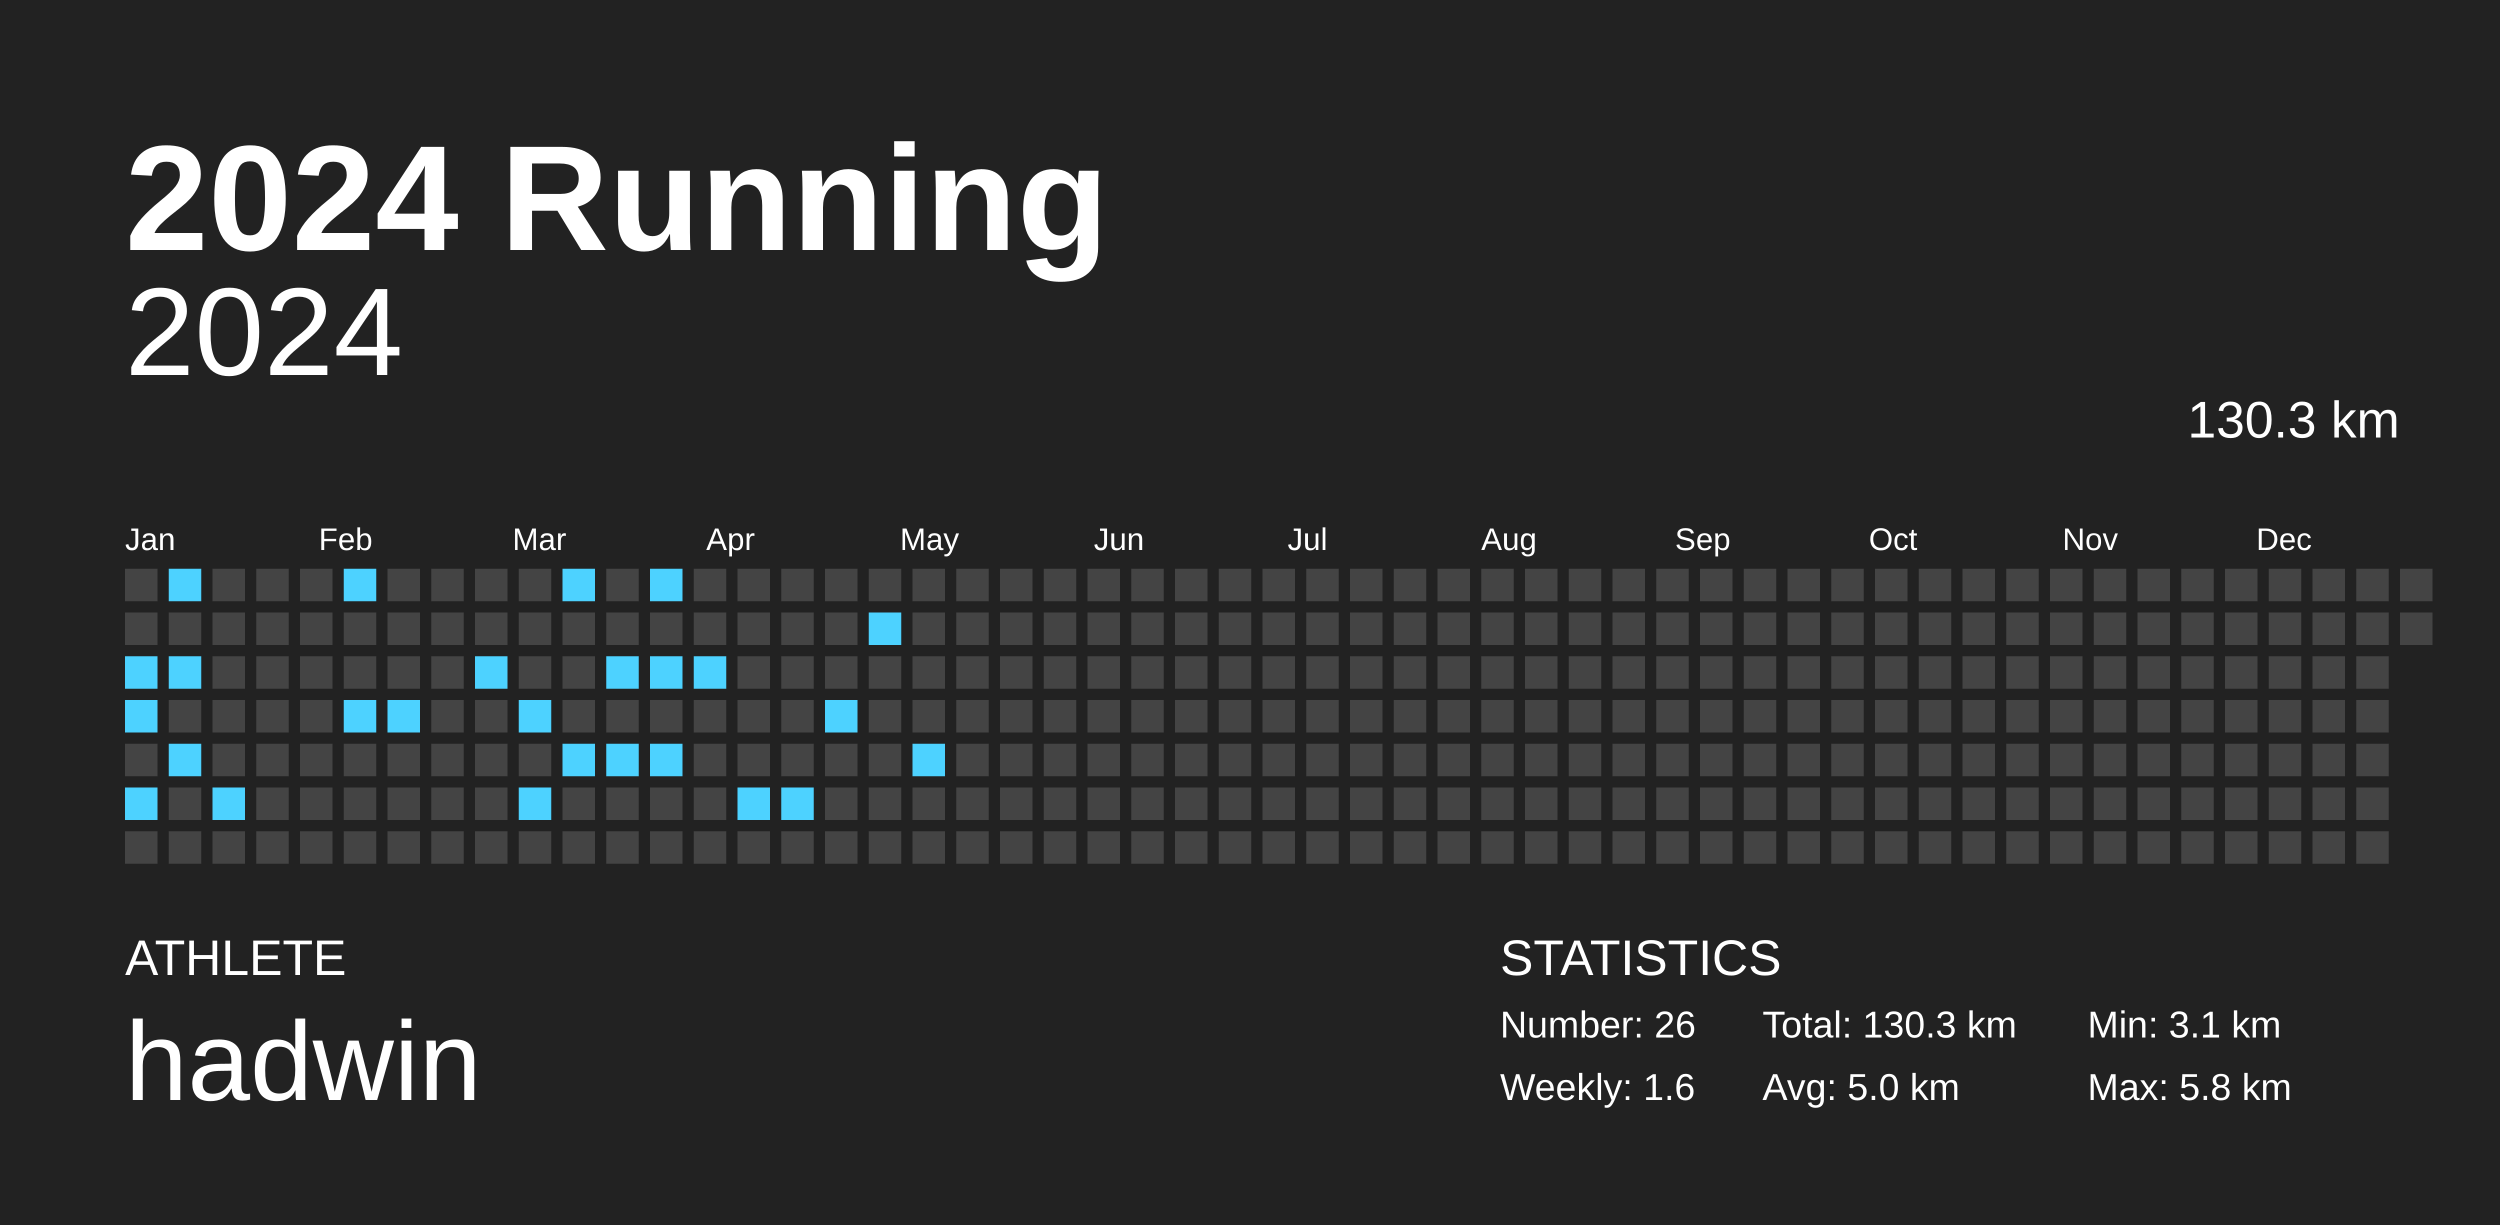
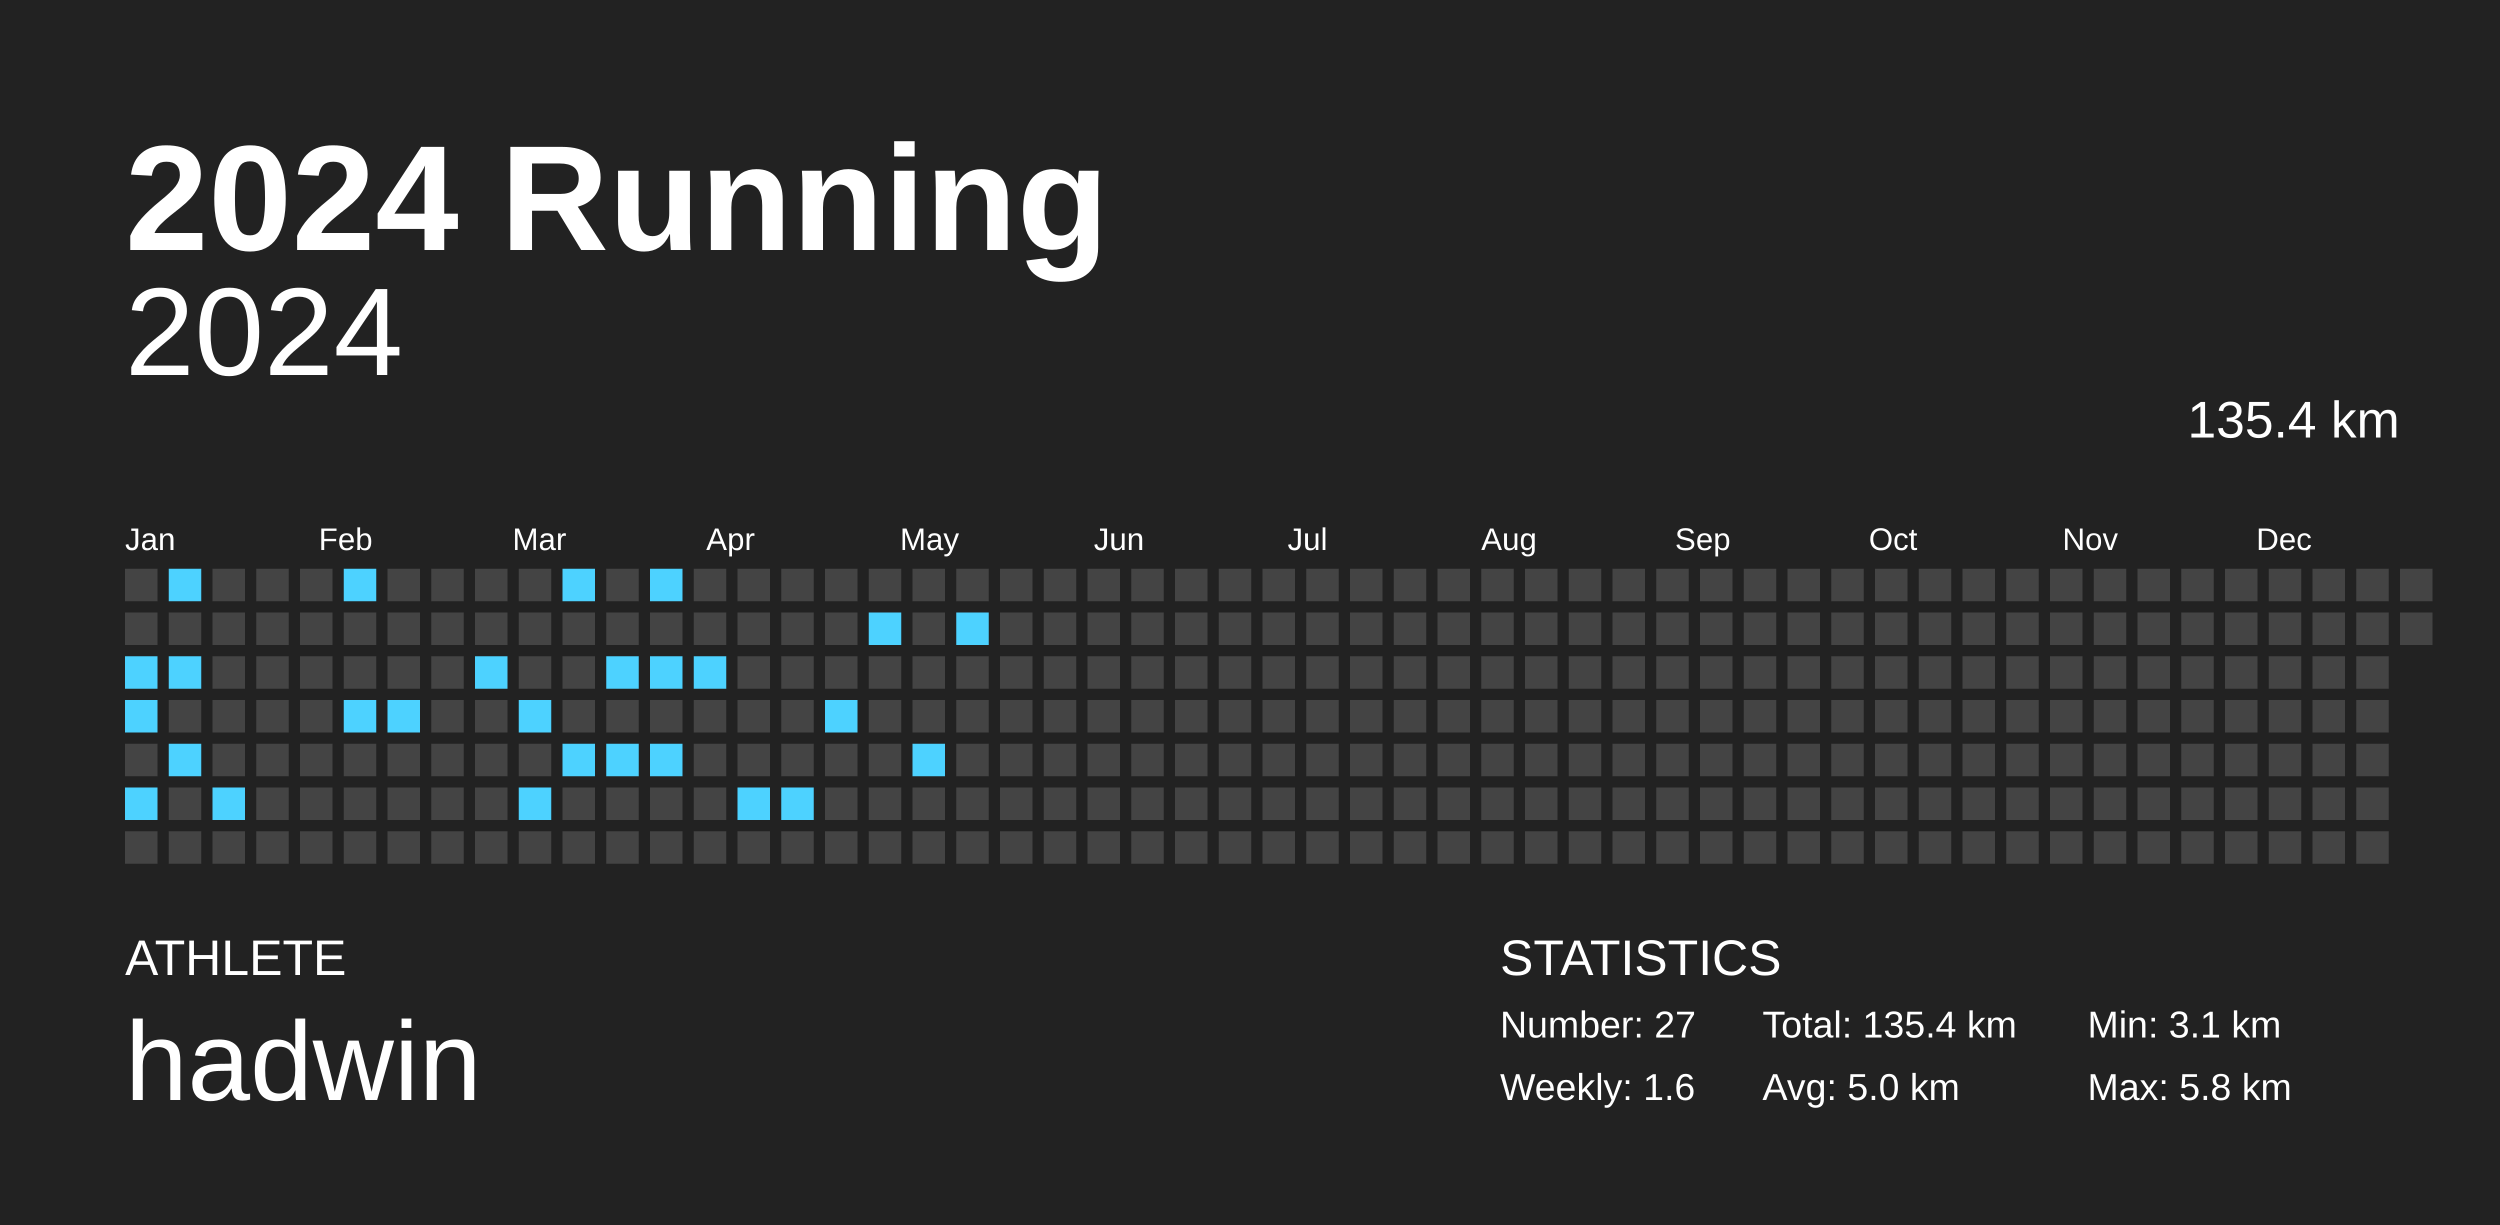
<svg xmlns="http://www.w3.org/2000/svg" baseProfile="full" height="98mm" version="1.1" viewBox="0,0,200,98" width="200mm">
  <defs />
  <rect fill="#222222" height="98" width="200" x="0" y="0" />
  <text fill="#FFFFFF" style="font-size:12px; font-family:Arial; font-weight:bold;" x="10" y="20">2024 Running</text>
  <text fill="#FFFFFF" style="font-size:4px; font-family:Arial" x="10" y="78">ATHLETE</text>
  <text fill="#FFFFFF" style="font-size:9px; font-family:Arial" x="10" y="88">hadwin</text>
  <text fill="#FFFFFF" style="font-size:4px; font-family:Arial" x="120" y="78">STATISTICS</text>
-   <text fill="#FFFFFF" style="font-size:3px; font-family:Arial" x="120" y="83">Number: 26</text>
+   <text fill="#FFFFFF" style="font-size:3px; font-family:Arial" x="120" y="83">Number: 27</text>
  <text fill="#FFFFFF" style="font-size:3px; font-family:Arial" x="120" y="88">Weekly: 1.6</text>
-   <text fill="#FFFFFF" style="font-size:3px; font-family:Arial" x="141" y="83">Total: 130.3 km</text>
+   <text fill="#FFFFFF" style="font-size:3px; font-family:Arial" x="141" y="83">Total: 135.4 km</text>
  <text fill="#FFFFFF" style="font-size:3px; font-family:Arial" x="141" y="88">Avg: 5.0 km</text>
  <text fill="#FFFFFF" style="font-size:3px; font-family:Arial" x="167" y="83">Min: 3.1 km</text>
  <text fill="#FFFFFF" style="font-size:3px; font-family:Arial" x="167" y="88">Max: 5.8 km</text>
  <text alignment-baseline="hanging" fill="#FFFFFF" style="font-size:10.0px; font-family:Arial;" x="10" y="30">2024</text>
-   <text alignment-baseline="hanging" fill="#FFFFFF" style="font-size:4.125px; font-family:Arial;" x="175" y="35">130.3 km</text>
+   <text alignment-baseline="hanging" fill="#FFFFFF" style="font-size:4.125px; font-family:Arial;" x="175" y="35">135.4 km</text>
  <text fill="#FFFFFF" style="font-size:2.5px; font-family:Arial" x="10.0" y="44">Jan</text>
  <text fill="#FFFFFF" style="font-size:2.5px; font-family:Arial" x="25.5" y="44">Feb</text>
  <text fill="#FFFFFF" style="font-size:2.5px; font-family:Arial" x="41.0" y="44">Mar</text>
  <text fill="#FFFFFF" style="font-size:2.5px; font-family:Arial" x="56.5" y="44">Apr</text>
  <text fill="#FFFFFF" style="font-size:2.5px; font-family:Arial" x="72.0" y="44">May</text>
  <text fill="#FFFFFF" style="font-size:2.5px; font-family:Arial" x="87.5" y="44">Jun</text>
  <text fill="#FFFFFF" style="font-size:2.5px; font-family:Arial" x="103.0" y="44">Jul</text>
  <text fill="#FFFFFF" style="font-size:2.5px; font-family:Arial" x="118.5" y="44">Aug</text>
  <text fill="#FFFFFF" style="font-size:2.5px; font-family:Arial" x="134.0" y="44">Sep</text>
  <text fill="#FFFFFF" style="font-size:2.5px; font-family:Arial" x="149.5" y="44">Oct</text>
  <text fill="#FFFFFF" style="font-size:2.5px; font-family:Arial" x="165.0" y="44">Nov</text>
  <text fill="#FFFFFF" style="font-size:2.5px; font-family:Arial" x="180.5" y="44">Dec</text>
  <rect fill="#444444" height="2.6" width="2.6" x="10.0" y="45.5" />
  <rect fill="#444444" height="2.6" width="2.6" x="10.0" y="49.0" />
  <rect fill="#4dd2ff" height="2.6" width="2.6" x="10.0" y="52.5" />
  <rect fill="#4dd2ff" height="2.6" width="2.6" x="10.0" y="56.0" />
  <rect fill="#444444" height="2.6" width="2.6" x="10.0" y="59.5" />
  <rect fill="#4dd2ff" height="2.6" width="2.6" x="10.0" y="63.0" />
  <rect fill="#444444" height="2.6" width="2.6" x="10.0" y="66.5" />
  <rect fill="#4dd2ff" height="2.6" width="2.6" x="13.5" y="45.5" />
  <rect fill="#444444" height="2.6" width="2.6" x="13.5" y="49.0" />
  <rect fill="#4dd2ff" height="2.6" width="2.6" x="13.5" y="52.5" />
  <rect fill="#444444" height="2.6" width="2.6" x="13.5" y="56.0" />
  <rect fill="#4dd2ff" height="2.6" width="2.6" x="13.5" y="59.5" />
  <rect fill="#444444" height="2.6" width="2.6" x="13.5" y="63.0" />
  <rect fill="#444444" height="2.6" width="2.6" x="13.5" y="66.5" />
  <rect fill="#444444" height="2.6" width="2.6" x="17.0" y="45.5" />
  <rect fill="#444444" height="2.6" width="2.6" x="17.0" y="49.0" />
  <rect fill="#444444" height="2.6" width="2.6" x="17.0" y="52.5" />
  <rect fill="#444444" height="2.6" width="2.6" x="17.0" y="56.0" />
  <rect fill="#444444" height="2.6" width="2.6" x="17.0" y="59.5" />
  <rect fill="#4dd2ff" height="2.6" width="2.6" x="17.0" y="63.0" />
  <rect fill="#444444" height="2.6" width="2.6" x="17.0" y="66.5" />
  <rect fill="#444444" height="2.6" width="2.6" x="20.5" y="45.5" />
  <rect fill="#444444" height="2.6" width="2.6" x="20.5" y="49.0" />
  <rect fill="#444444" height="2.6" width="2.6" x="20.5" y="52.5" />
  <rect fill="#444444" height="2.6" width="2.6" x="20.5" y="56.0" />
  <rect fill="#444444" height="2.6" width="2.6" x="20.5" y="59.5" />
  <rect fill="#444444" height="2.6" width="2.6" x="20.5" y="63.0" />
  <rect fill="#444444" height="2.6" width="2.6" x="20.5" y="66.5" />
  <rect fill="#444444" height="2.6" width="2.6" x="24.0" y="45.5" />
  <rect fill="#444444" height="2.6" width="2.6" x="24.0" y="49.0" />
  <rect fill="#444444" height="2.6" width="2.6" x="24.0" y="52.5" />
  <rect fill="#444444" height="2.6" width="2.6" x="24.0" y="56.0" />
  <rect fill="#444444" height="2.6" width="2.6" x="24.0" y="59.5" />
  <rect fill="#444444" height="2.6" width="2.6" x="24.0" y="63.0" />
  <rect fill="#444444" height="2.6" width="2.6" x="24.0" y="66.5" />
  <rect fill="#4dd2ff" height="2.6" width="2.6" x="27.5" y="45.5" />
  <rect fill="#444444" height="2.6" width="2.6" x="27.5" y="49.0" />
  <rect fill="#444444" height="2.6" width="2.6" x="27.5" y="52.5" />
  <rect fill="#4dd2ff" height="2.6" width="2.6" x="27.5" y="56.0" />
  <rect fill="#444444" height="2.6" width="2.6" x="27.5" y="59.5" />
  <rect fill="#444444" height="2.6" width="2.6" x="27.5" y="63.0" />
  <rect fill="#444444" height="2.6" width="2.6" x="27.5" y="66.5" />
  <rect fill="#444444" height="2.6" width="2.6" x="31.0" y="45.5" />
  <rect fill="#444444" height="2.6" width="2.6" x="31.0" y="49.0" />
  <rect fill="#444444" height="2.6" width="2.6" x="31.0" y="52.5" />
  <rect fill="#4dd2ff" height="2.6" width="2.6" x="31.0" y="56.0" />
  <rect fill="#444444" height="2.6" width="2.6" x="31.0" y="59.5" />
  <rect fill="#444444" height="2.6" width="2.6" x="31.0" y="63.0" />
  <rect fill="#444444" height="2.6" width="2.6" x="31.0" y="66.5" />
  <rect fill="#444444" height="2.6" width="2.6" x="34.5" y="45.5" />
  <rect fill="#444444" height="2.6" width="2.6" x="34.5" y="49.0" />
  <rect fill="#444444" height="2.6" width="2.6" x="34.5" y="52.5" />
  <rect fill="#444444" height="2.6" width="2.6" x="34.5" y="56.0" />
  <rect fill="#444444" height="2.6" width="2.6" x="34.5" y="59.5" />
  <rect fill="#444444" height="2.6" width="2.6" x="34.5" y="63.0" />
  <rect fill="#444444" height="2.6" width="2.6" x="34.5" y="66.5" />
  <rect fill="#444444" height="2.6" width="2.6" x="38.0" y="45.5" />
  <rect fill="#444444" height="2.6" width="2.6" x="38.0" y="49.0" />
  <rect fill="#4dd2ff" height="2.6" width="2.6" x="38.0" y="52.5" />
  <rect fill="#444444" height="2.6" width="2.6" x="38.0" y="56.0" />
  <rect fill="#444444" height="2.6" width="2.6" x="38.0" y="59.5" />
  <rect fill="#444444" height="2.6" width="2.6" x="38.0" y="63.0" />
  <rect fill="#444444" height="2.6" width="2.6" x="38.0" y="66.5" />
  <rect fill="#444444" height="2.6" width="2.6" x="41.5" y="45.5" />
  <rect fill="#444444" height="2.6" width="2.6" x="41.5" y="49.0" />
  <rect fill="#444444" height="2.6" width="2.6" x="41.5" y="52.5" />
  <rect fill="#4dd2ff" height="2.6" width="2.6" x="41.5" y="56.0" />
  <rect fill="#444444" height="2.6" width="2.6" x="41.5" y="59.5" />
  <rect fill="#4dd2ff" height="2.6" width="2.6" x="41.5" y="63.0" />
  <rect fill="#444444" height="2.6" width="2.6" x="41.5" y="66.5" />
  <rect fill="#4dd2ff" height="2.6" width="2.6" x="45.0" y="45.5" />
  <rect fill="#444444" height="2.6" width="2.6" x="45.0" y="49.0" />
  <rect fill="#444444" height="2.6" width="2.6" x="45.0" y="52.5" />
  <rect fill="#444444" height="2.6" width="2.6" x="45.0" y="56.0" />
  <rect fill="#4dd2ff" height="2.6" width="2.6" x="45.0" y="59.5" />
  <rect fill="#444444" height="2.6" width="2.6" x="45.0" y="63.0" />
  <rect fill="#444444" height="2.6" width="2.6" x="45.0" y="66.5" />
  <rect fill="#444444" height="2.6" width="2.6" x="48.5" y="45.5" />
  <rect fill="#444444" height="2.6" width="2.6" x="48.5" y="49.0" />
  <rect fill="#4dd2ff" height="2.6" width="2.6" x="48.5" y="52.5" />
  <rect fill="#444444" height="2.6" width="2.6" x="48.5" y="56.0" />
  <rect fill="#4dd2ff" height="2.6" width="2.6" x="48.5" y="59.5" />
  <rect fill="#444444" height="2.6" width="2.6" x="48.5" y="63.0" />
  <rect fill="#444444" height="2.6" width="2.6" x="48.5" y="66.5" />
  <rect fill="#4dd2ff" height="2.6" width="2.6" x="52.0" y="45.5" />
  <rect fill="#444444" height="2.6" width="2.6" x="52.0" y="49.0" />
  <rect fill="#4dd2ff" height="2.6" width="2.6" x="52.0" y="52.5" />
  <rect fill="#444444" height="2.6" width="2.6" x="52.0" y="56.0" />
  <rect fill="#4dd2ff" height="2.6" width="2.6" x="52.0" y="59.5" />
  <rect fill="#444444" height="2.6" width="2.6" x="52.0" y="63.0" />
  <rect fill="#444444" height="2.6" width="2.6" x="52.0" y="66.5" />
  <rect fill="#444444" height="2.6" width="2.6" x="55.5" y="45.5" />
  <rect fill="#444444" height="2.6" width="2.6" x="55.5" y="49.0" />
  <rect fill="#4dd2ff" height="2.6" width="2.6" x="55.5" y="52.5" />
  <rect fill="#444444" height="2.6" width="2.6" x="55.5" y="56.0" />
  <rect fill="#444444" height="2.6" width="2.6" x="55.5" y="59.5" />
  <rect fill="#444444" height="2.6" width="2.6" x="55.5" y="63.0" />
  <rect fill="#444444" height="2.6" width="2.6" x="55.5" y="66.5" />
  <rect fill="#444444" height="2.6" width="2.6" x="59.0" y="45.5" />
  <rect fill="#444444" height="2.6" width="2.6" x="59.0" y="49.0" />
  <rect fill="#444444" height="2.6" width="2.6" x="59.0" y="52.5" />
  <rect fill="#444444" height="2.6" width="2.6" x="59.0" y="56.0" />
  <rect fill="#444444" height="2.6" width="2.6" x="59.0" y="59.5" />
  <rect fill="#4dd2ff" height="2.6" width="2.6" x="59.0" y="63.0" />
  <rect fill="#444444" height="2.6" width="2.6" x="59.0" y="66.5" />
  <rect fill="#444444" height="2.6" width="2.6" x="62.5" y="45.5" />
  <rect fill="#444444" height="2.6" width="2.6" x="62.5" y="49.0" />
  <rect fill="#444444" height="2.6" width="2.6" x="62.5" y="52.5" />
  <rect fill="#444444" height="2.6" width="2.6" x="62.5" y="56.0" />
  <rect fill="#444444" height="2.6" width="2.6" x="62.5" y="59.5" />
  <rect fill="#4dd2ff" height="2.6" width="2.6" x="62.5" y="63.0" />
  <rect fill="#444444" height="2.6" width="2.6" x="62.5" y="66.5" />
  <rect fill="#444444" height="2.6" width="2.6" x="66.0" y="45.5" />
  <rect fill="#444444" height="2.6" width="2.6" x="66.0" y="49.0" />
  <rect fill="#444444" height="2.6" width="2.6" x="66.0" y="52.5" />
  <rect fill="#4dd2ff" height="2.6" width="2.6" x="66.0" y="56.0" />
  <rect fill="#444444" height="2.6" width="2.6" x="66.0" y="59.5" />
  <rect fill="#444444" height="2.6" width="2.6" x="66.0" y="63.0" />
  <rect fill="#444444" height="2.6" width="2.6" x="66.0" y="66.5" />
  <rect fill="#444444" height="2.6" width="2.6" x="69.5" y="45.5" />
  <rect fill="#4dd2ff" height="2.6" width="2.6" x="69.5" y="49.0" />
  <rect fill="#444444" height="2.6" width="2.6" x="69.5" y="52.5" />
  <rect fill="#444444" height="2.6" width="2.6" x="69.5" y="56.0" />
  <rect fill="#444444" height="2.6" width="2.6" x="69.5" y="59.5" />
  <rect fill="#444444" height="2.6" width="2.6" x="69.5" y="63.0" />
  <rect fill="#444444" height="2.6" width="2.6" x="69.5" y="66.5" />
  <rect fill="#444444" height="2.6" width="2.6" x="73.0" y="45.5" />
  <rect fill="#444444" height="2.6" width="2.6" x="73.0" y="49.0" />
  <rect fill="#444444" height="2.6" width="2.6" x="73.0" y="52.5" />
  <rect fill="#444444" height="2.6" width="2.6" x="73.0" y="56.0" />
  <rect fill="#4dd2ff" height="2.6" width="2.6" x="73.0" y="59.5" />
  <rect fill="#444444" height="2.6" width="2.6" x="73.0" y="63.0" />
  <rect fill="#444444" height="2.6" width="2.6" x="73.0" y="66.5" />
  <rect fill="#444444" height="2.6" width="2.6" x="76.5" y="45.5" />
-   <rect fill="#444444" height="2.6" width="2.6" x="76.5" y="49.0" />
+   <rect fill="#4dd2ff" height="2.6" width="2.6" x="76.5" y="49.0" />
  <rect fill="#444444" height="2.6" width="2.6" x="76.5" y="52.5" />
  <rect fill="#444444" height="2.6" width="2.6" x="76.5" y="56.0" />
  <rect fill="#444444" height="2.6" width="2.6" x="76.5" y="59.5" />
  <rect fill="#444444" height="2.6" width="2.6" x="76.5" y="63.0" />
  <rect fill="#444444" height="2.6" width="2.6" x="76.5" y="66.5" />
  <rect fill="#444444" height="2.6" width="2.6" x="80.0" y="45.5" />
  <rect fill="#444444" height="2.6" width="2.6" x="80.0" y="49.0" />
  <rect fill="#444444" height="2.6" width="2.6" x="80.0" y="52.5" />
  <rect fill="#444444" height="2.6" width="2.6" x="80.0" y="56.0" />
  <rect fill="#444444" height="2.6" width="2.6" x="80.0" y="59.5" />
  <rect fill="#444444" height="2.6" width="2.6" x="80.0" y="63.0" />
  <rect fill="#444444" height="2.6" width="2.6" x="80.0" y="66.5" />
  <rect fill="#444444" height="2.6" width="2.6" x="83.5" y="45.5" />
  <rect fill="#444444" height="2.6" width="2.6" x="83.5" y="49.0" />
  <rect fill="#444444" height="2.6" width="2.6" x="83.5" y="52.5" />
  <rect fill="#444444" height="2.6" width="2.6" x="83.5" y="56.0" />
  <rect fill="#444444" height="2.6" width="2.6" x="83.5" y="59.5" />
  <rect fill="#444444" height="2.6" width="2.6" x="83.5" y="63.0" />
  <rect fill="#444444" height="2.6" width="2.6" x="83.5" y="66.5" />
  <rect fill="#444444" height="2.6" width="2.6" x="87.0" y="45.5" />
  <rect fill="#444444" height="2.6" width="2.6" x="87.0" y="49.0" />
  <rect fill="#444444" height="2.6" width="2.6" x="87.0" y="52.5" />
  <rect fill="#444444" height="2.6" width="2.6" x="87.0" y="56.0" />
  <rect fill="#444444" height="2.6" width="2.6" x="87.0" y="59.5" />
  <rect fill="#444444" height="2.6" width="2.6" x="87.0" y="63.0" />
  <rect fill="#444444" height="2.6" width="2.6" x="87.0" y="66.5" />
  <rect fill="#444444" height="2.6" width="2.6" x="90.5" y="45.5" />
  <rect fill="#444444" height="2.6" width="2.6" x="90.5" y="49.0" />
  <rect fill="#444444" height="2.6" width="2.6" x="90.5" y="52.5" />
  <rect fill="#444444" height="2.6" width="2.6" x="90.5" y="56.0" />
  <rect fill="#444444" height="2.6" width="2.6" x="90.5" y="59.5" />
  <rect fill="#444444" height="2.6" width="2.6" x="90.5" y="63.0" />
  <rect fill="#444444" height="2.6" width="2.6" x="90.5" y="66.5" />
  <rect fill="#444444" height="2.6" width="2.6" x="94.0" y="45.5" />
  <rect fill="#444444" height="2.6" width="2.6" x="94.0" y="49.0" />
  <rect fill="#444444" height="2.6" width="2.6" x="94.0" y="52.5" />
  <rect fill="#444444" height="2.6" width="2.6" x="94.0" y="56.0" />
  <rect fill="#444444" height="2.6" width="2.6" x="94.0" y="59.5" />
  <rect fill="#444444" height="2.6" width="2.6" x="94.0" y="63.0" />
  <rect fill="#444444" height="2.6" width="2.6" x="94.0" y="66.5" />
  <rect fill="#444444" height="2.6" width="2.6" x="97.5" y="45.5" />
  <rect fill="#444444" height="2.6" width="2.6" x="97.5" y="49.0" />
  <rect fill="#444444" height="2.6" width="2.6" x="97.5" y="52.5" />
  <rect fill="#444444" height="2.6" width="2.6" x="97.5" y="56.0" />
  <rect fill="#444444" height="2.6" width="2.6" x="97.5" y="59.5" />
  <rect fill="#444444" height="2.6" width="2.6" x="97.5" y="63.0" />
  <rect fill="#444444" height="2.6" width="2.6" x="97.5" y="66.5" />
  <rect fill="#444444" height="2.6" width="2.6" x="101.0" y="45.5" />
  <rect fill="#444444" height="2.6" width="2.6" x="101.0" y="49.0" />
  <rect fill="#444444" height="2.6" width="2.6" x="101.0" y="52.5" />
  <rect fill="#444444" height="2.6" width="2.6" x="101.0" y="56.0" />
  <rect fill="#444444" height="2.6" width="2.6" x="101.0" y="59.5" />
  <rect fill="#444444" height="2.6" width="2.6" x="101.0" y="63.0" />
  <rect fill="#444444" height="2.6" width="2.6" x="101.0" y="66.5" />
  <rect fill="#444444" height="2.6" width="2.6" x="104.5" y="45.5" />
  <rect fill="#444444" height="2.6" width="2.6" x="104.5" y="49.0" />
  <rect fill="#444444" height="2.6" width="2.6" x="104.5" y="52.5" />
  <rect fill="#444444" height="2.6" width="2.6" x="104.5" y="56.0" />
  <rect fill="#444444" height="2.6" width="2.6" x="104.5" y="59.5" />
  <rect fill="#444444" height="2.6" width="2.6" x="104.5" y="63.0" />
  <rect fill="#444444" height="2.6" width="2.6" x="104.5" y="66.5" />
  <rect fill="#444444" height="2.6" width="2.6" x="108.0" y="45.5" />
  <rect fill="#444444" height="2.6" width="2.6" x="108.0" y="49.0" />
  <rect fill="#444444" height="2.6" width="2.6" x="108.0" y="52.5" />
  <rect fill="#444444" height="2.6" width="2.6" x="108.0" y="56.0" />
  <rect fill="#444444" height="2.6" width="2.6" x="108.0" y="59.5" />
  <rect fill="#444444" height="2.6" width="2.6" x="108.0" y="63.0" />
  <rect fill="#444444" height="2.6" width="2.6" x="108.0" y="66.5" />
  <rect fill="#444444" height="2.6" width="2.6" x="111.5" y="45.5" />
  <rect fill="#444444" height="2.6" width="2.6" x="111.5" y="49.0" />
  <rect fill="#444444" height="2.6" width="2.6" x="111.5" y="52.5" />
  <rect fill="#444444" height="2.6" width="2.6" x="111.5" y="56.0" />
  <rect fill="#444444" height="2.6" width="2.6" x="111.5" y="59.5" />
  <rect fill="#444444" height="2.6" width="2.6" x="111.5" y="63.0" />
  <rect fill="#444444" height="2.6" width="2.6" x="111.5" y="66.5" />
  <rect fill="#444444" height="2.6" width="2.6" x="115.0" y="45.5" />
  <rect fill="#444444" height="2.6" width="2.6" x="115.0" y="49.0" />
  <rect fill="#444444" height="2.6" width="2.6" x="115.0" y="52.5" />
  <rect fill="#444444" height="2.6" width="2.6" x="115.0" y="56.0" />
  <rect fill="#444444" height="2.6" width="2.6" x="115.0" y="59.5" />
  <rect fill="#444444" height="2.6" width="2.6" x="115.0" y="63.0" />
  <rect fill="#444444" height="2.6" width="2.6" x="115.0" y="66.5" />
  <rect fill="#444444" height="2.6" width="2.6" x="118.5" y="45.5" />
  <rect fill="#444444" height="2.6" width="2.6" x="118.5" y="49.0" />
  <rect fill="#444444" height="2.6" width="2.6" x="118.5" y="52.5" />
  <rect fill="#444444" height="2.6" width="2.6" x="118.5" y="56.0" />
  <rect fill="#444444" height="2.6" width="2.6" x="118.5" y="59.5" />
  <rect fill="#444444" height="2.6" width="2.6" x="118.5" y="63.0" />
  <rect fill="#444444" height="2.6" width="2.6" x="118.5" y="66.5" />
  <rect fill="#444444" height="2.6" width="2.6" x="122.0" y="45.5" />
  <rect fill="#444444" height="2.6" width="2.6" x="122.0" y="49.0" />
  <rect fill="#444444" height="2.6" width="2.6" x="122.0" y="52.5" />
  <rect fill="#444444" height="2.6" width="2.6" x="122.0" y="56.0" />
  <rect fill="#444444" height="2.6" width="2.6" x="122.0" y="59.5" />
  <rect fill="#444444" height="2.6" width="2.6" x="122.0" y="63.0" />
  <rect fill="#444444" height="2.6" width="2.6" x="122.0" y="66.5" />
  <rect fill="#444444" height="2.6" width="2.6" x="125.5" y="45.5" />
  <rect fill="#444444" height="2.6" width="2.6" x="125.5" y="49.0" />
  <rect fill="#444444" height="2.6" width="2.6" x="125.5" y="52.5" />
  <rect fill="#444444" height="2.6" width="2.6" x="125.5" y="56.0" />
  <rect fill="#444444" height="2.6" width="2.6" x="125.5" y="59.5" />
  <rect fill="#444444" height="2.6" width="2.6" x="125.5" y="63.0" />
  <rect fill="#444444" height="2.6" width="2.6" x="125.5" y="66.5" />
  <rect fill="#444444" height="2.6" width="2.6" x="129.0" y="45.5" />
  <rect fill="#444444" height="2.6" width="2.6" x="129.0" y="49.0" />
  <rect fill="#444444" height="2.6" width="2.6" x="129.0" y="52.5" />
  <rect fill="#444444" height="2.6" width="2.6" x="129.0" y="56.0" />
  <rect fill="#444444" height="2.6" width="2.6" x="129.0" y="59.5" />
  <rect fill="#444444" height="2.6" width="2.6" x="129.0" y="63.0" />
  <rect fill="#444444" height="2.6" width="2.6" x="129.0" y="66.5" />
  <rect fill="#444444" height="2.6" width="2.6" x="132.5" y="45.5" />
  <rect fill="#444444" height="2.6" width="2.6" x="132.5" y="49.0" />
  <rect fill="#444444" height="2.6" width="2.6" x="132.5" y="52.5" />
  <rect fill="#444444" height="2.6" width="2.6" x="132.5" y="56.0" />
  <rect fill="#444444" height="2.6" width="2.6" x="132.5" y="59.5" />
  <rect fill="#444444" height="2.6" width="2.6" x="132.5" y="63.0" />
  <rect fill="#444444" height="2.6" width="2.6" x="132.5" y="66.5" />
  <rect fill="#444444" height="2.6" width="2.6" x="136.0" y="45.5" />
  <rect fill="#444444" height="2.6" width="2.6" x="136.0" y="49.0" />
  <rect fill="#444444" height="2.6" width="2.6" x="136.0" y="52.5" />
  <rect fill="#444444" height="2.6" width="2.6" x="136.0" y="56.0" />
  <rect fill="#444444" height="2.6" width="2.6" x="136.0" y="59.5" />
  <rect fill="#444444" height="2.6" width="2.6" x="136.0" y="63.0" />
  <rect fill="#444444" height="2.6" width="2.6" x="136.0" y="66.5" />
  <rect fill="#444444" height="2.6" width="2.6" x="139.5" y="45.5" />
  <rect fill="#444444" height="2.6" width="2.6" x="139.5" y="49.0" />
  <rect fill="#444444" height="2.6" width="2.6" x="139.5" y="52.5" />
  <rect fill="#444444" height="2.6" width="2.6" x="139.5" y="56.0" />
  <rect fill="#444444" height="2.6" width="2.6" x="139.5" y="59.5" />
  <rect fill="#444444" height="2.6" width="2.6" x="139.5" y="63.0" />
  <rect fill="#444444" height="2.6" width="2.6" x="139.5" y="66.5" />
  <rect fill="#444444" height="2.6" width="2.6" x="143.0" y="45.5" />
  <rect fill="#444444" height="2.6" width="2.6" x="143.0" y="49.0" />
  <rect fill="#444444" height="2.6" width="2.6" x="143.0" y="52.5" />
  <rect fill="#444444" height="2.6" width="2.6" x="143.0" y="56.0" />
  <rect fill="#444444" height="2.6" width="2.6" x="143.0" y="59.5" />
  <rect fill="#444444" height="2.6" width="2.6" x="143.0" y="63.0" />
  <rect fill="#444444" height="2.6" width="2.6" x="143.0" y="66.5" />
  <rect fill="#444444" height="2.6" width="2.6" x="146.5" y="45.5" />
  <rect fill="#444444" height="2.6" width="2.6" x="146.5" y="49.0" />
  <rect fill="#444444" height="2.6" width="2.6" x="146.5" y="52.5" />
  <rect fill="#444444" height="2.6" width="2.6" x="146.5" y="56.0" />
  <rect fill="#444444" height="2.6" width="2.6" x="146.5" y="59.5" />
  <rect fill="#444444" height="2.6" width="2.6" x="146.5" y="63.0" />
  <rect fill="#444444" height="2.6" width="2.6" x="146.5" y="66.5" />
  <rect fill="#444444" height="2.6" width="2.6" x="150.0" y="45.5" />
  <rect fill="#444444" height="2.6" width="2.6" x="150.0" y="49.0" />
  <rect fill="#444444" height="2.6" width="2.6" x="150.0" y="52.5" />
  <rect fill="#444444" height="2.6" width="2.6" x="150.0" y="56.0" />
  <rect fill="#444444" height="2.6" width="2.6" x="150.0" y="59.5" />
  <rect fill="#444444" height="2.6" width="2.6" x="150.0" y="63.0" />
  <rect fill="#444444" height="2.6" width="2.6" x="150.0" y="66.5" />
  <rect fill="#444444" height="2.6" width="2.6" x="153.5" y="45.5" />
  <rect fill="#444444" height="2.6" width="2.6" x="153.5" y="49.0" />
  <rect fill="#444444" height="2.6" width="2.6" x="153.5" y="52.5" />
  <rect fill="#444444" height="2.6" width="2.6" x="153.5" y="56.0" />
  <rect fill="#444444" height="2.6" width="2.6" x="153.5" y="59.5" />
  <rect fill="#444444" height="2.6" width="2.6" x="153.5" y="63.0" />
  <rect fill="#444444" height="2.6" width="2.6" x="153.5" y="66.5" />
  <rect fill="#444444" height="2.6" width="2.6" x="157.0" y="45.5" />
  <rect fill="#444444" height="2.6" width="2.6" x="157.0" y="49.0" />
  <rect fill="#444444" height="2.6" width="2.6" x="157.0" y="52.5" />
  <rect fill="#444444" height="2.6" width="2.6" x="157.0" y="56.0" />
  <rect fill="#444444" height="2.6" width="2.6" x="157.0" y="59.5" />
  <rect fill="#444444" height="2.6" width="2.6" x="157.0" y="63.0" />
  <rect fill="#444444" height="2.6" width="2.6" x="157.0" y="66.5" />
  <rect fill="#444444" height="2.6" width="2.6" x="160.5" y="45.5" />
  <rect fill="#444444" height="2.6" width="2.6" x="160.5" y="49.0" />
  <rect fill="#444444" height="2.6" width="2.6" x="160.5" y="52.5" />
  <rect fill="#444444" height="2.6" width="2.6" x="160.5" y="56.0" />
  <rect fill="#444444" height="2.6" width="2.6" x="160.5" y="59.5" />
  <rect fill="#444444" height="2.6" width="2.6" x="160.5" y="63.0" />
  <rect fill="#444444" height="2.6" width="2.6" x="160.5" y="66.5" />
  <rect fill="#444444" height="2.6" width="2.6" x="164.0" y="45.5" />
  <rect fill="#444444" height="2.6" width="2.6" x="164.0" y="49.0" />
  <rect fill="#444444" height="2.6" width="2.6" x="164.0" y="52.5" />
  <rect fill="#444444" height="2.6" width="2.6" x="164.0" y="56.0" />
  <rect fill="#444444" height="2.6" width="2.6" x="164.0" y="59.5" />
  <rect fill="#444444" height="2.6" width="2.6" x="164.0" y="63.0" />
  <rect fill="#444444" height="2.6" width="2.6" x="164.0" y="66.5" />
  <rect fill="#444444" height="2.6" width="2.6" x="167.5" y="45.5" />
  <rect fill="#444444" height="2.6" width="2.6" x="167.5" y="49.0" />
  <rect fill="#444444" height="2.6" width="2.6" x="167.5" y="52.5" />
  <rect fill="#444444" height="2.6" width="2.6" x="167.5" y="56.0" />
  <rect fill="#444444" height="2.6" width="2.6" x="167.5" y="59.5" />
  <rect fill="#444444" height="2.6" width="2.6" x="167.5" y="63.0" />
  <rect fill="#444444" height="2.6" width="2.6" x="167.5" y="66.5" />
  <rect fill="#444444" height="2.6" width="2.6" x="171.0" y="45.5" />
  <rect fill="#444444" height="2.6" width="2.6" x="171.0" y="49.0" />
  <rect fill="#444444" height="2.6" width="2.6" x="171.0" y="52.5" />
  <rect fill="#444444" height="2.6" width="2.6" x="171.0" y="56.0" />
  <rect fill="#444444" height="2.6" width="2.6" x="171.0" y="59.5" />
  <rect fill="#444444" height="2.6" width="2.6" x="171.0" y="63.0" />
  <rect fill="#444444" height="2.6" width="2.6" x="171.0" y="66.5" />
  <rect fill="#444444" height="2.6" width="2.6" x="174.5" y="45.5" />
  <rect fill="#444444" height="2.6" width="2.6" x="174.5" y="49.0" />
  <rect fill="#444444" height="2.6" width="2.6" x="174.5" y="52.5" />
  <rect fill="#444444" height="2.6" width="2.6" x="174.5" y="56.0" />
  <rect fill="#444444" height="2.6" width="2.6" x="174.5" y="59.5" />
  <rect fill="#444444" height="2.6" width="2.6" x="174.5" y="63.0" />
  <rect fill="#444444" height="2.6" width="2.6" x="174.5" y="66.5" />
  <rect fill="#444444" height="2.6" width="2.6" x="178.0" y="45.5" />
  <rect fill="#444444" height="2.6" width="2.6" x="178.0" y="49.0" />
  <rect fill="#444444" height="2.6" width="2.6" x="178.0" y="52.5" />
  <rect fill="#444444" height="2.6" width="2.6" x="178.0" y="56.0" />
  <rect fill="#444444" height="2.6" width="2.6" x="178.0" y="59.5" />
  <rect fill="#444444" height="2.6" width="2.6" x="178.0" y="63.0" />
  <rect fill="#444444" height="2.6" width="2.6" x="178.0" y="66.5" />
  <rect fill="#444444" height="2.6" width="2.6" x="181.5" y="45.5" />
  <rect fill="#444444" height="2.6" width="2.6" x="181.5" y="49.0" />
  <rect fill="#444444" height="2.6" width="2.6" x="181.5" y="52.5" />
  <rect fill="#444444" height="2.6" width="2.6" x="181.5" y="56.0" />
  <rect fill="#444444" height="2.6" width="2.6" x="181.5" y="59.5" />
  <rect fill="#444444" height="2.6" width="2.6" x="181.5" y="63.0" />
  <rect fill="#444444" height="2.6" width="2.6" x="181.5" y="66.5" />
  <rect fill="#444444" height="2.6" width="2.6" x="185.0" y="45.5" />
  <rect fill="#444444" height="2.6" width="2.6" x="185.0" y="49.0" />
  <rect fill="#444444" height="2.6" width="2.6" x="185.0" y="52.5" />
  <rect fill="#444444" height="2.6" width="2.6" x="185.0" y="56.0" />
  <rect fill="#444444" height="2.6" width="2.6" x="185.0" y="59.5" />
  <rect fill="#444444" height="2.6" width="2.6" x="185.0" y="63.0" />
  <rect fill="#444444" height="2.6" width="2.6" x="185.0" y="66.5" />
  <rect fill="#444444" height="2.6" width="2.6" x="188.5" y="45.5" />
  <rect fill="#444444" height="2.6" width="2.6" x="188.5" y="49.0" />
  <rect fill="#444444" height="2.6" width="2.6" x="188.5" y="52.5" />
  <rect fill="#444444" height="2.6" width="2.6" x="188.5" y="56.0" />
  <rect fill="#444444" height="2.6" width="2.6" x="188.5" y="59.5" />
  <rect fill="#444444" height="2.6" width="2.6" x="188.5" y="63.0" />
  <rect fill="#444444" height="2.6" width="2.6" x="188.5" y="66.5" />
  <rect fill="#444444" height="2.6" width="2.6" x="192.0" y="45.5" />
  <rect fill="#444444" height="2.6" width="2.6" x="192.0" y="49.0" />
</svg>
